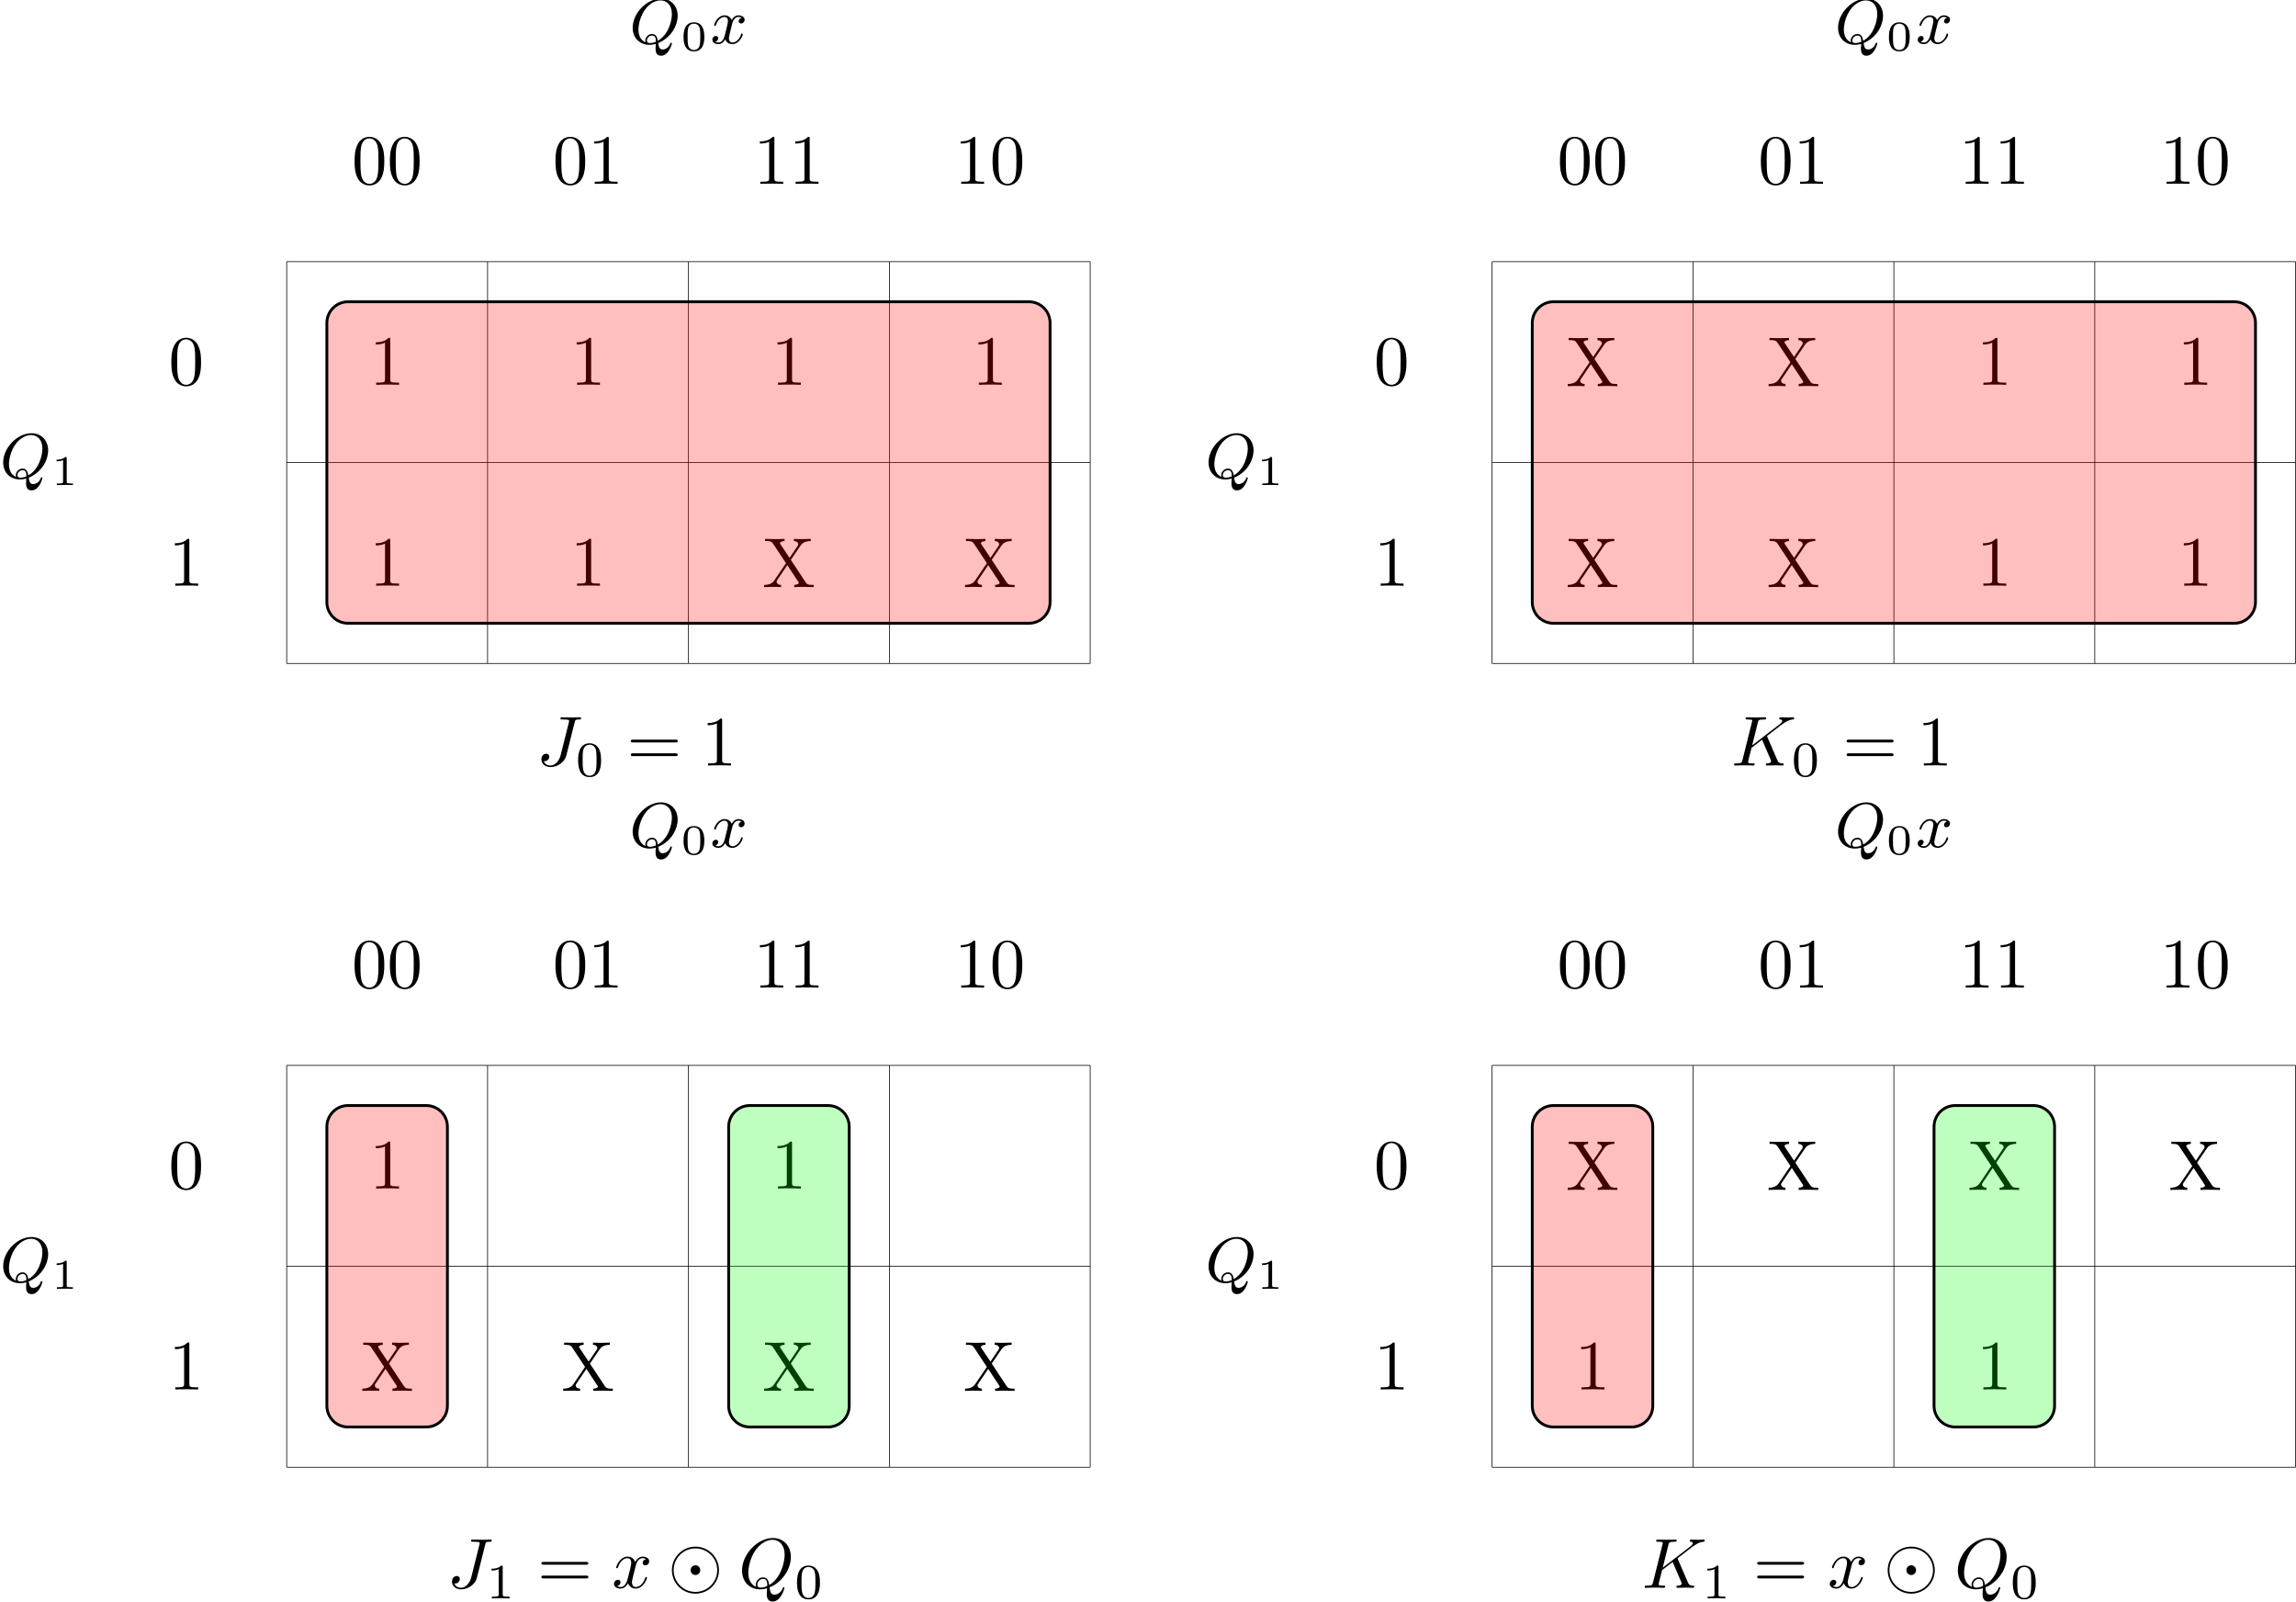
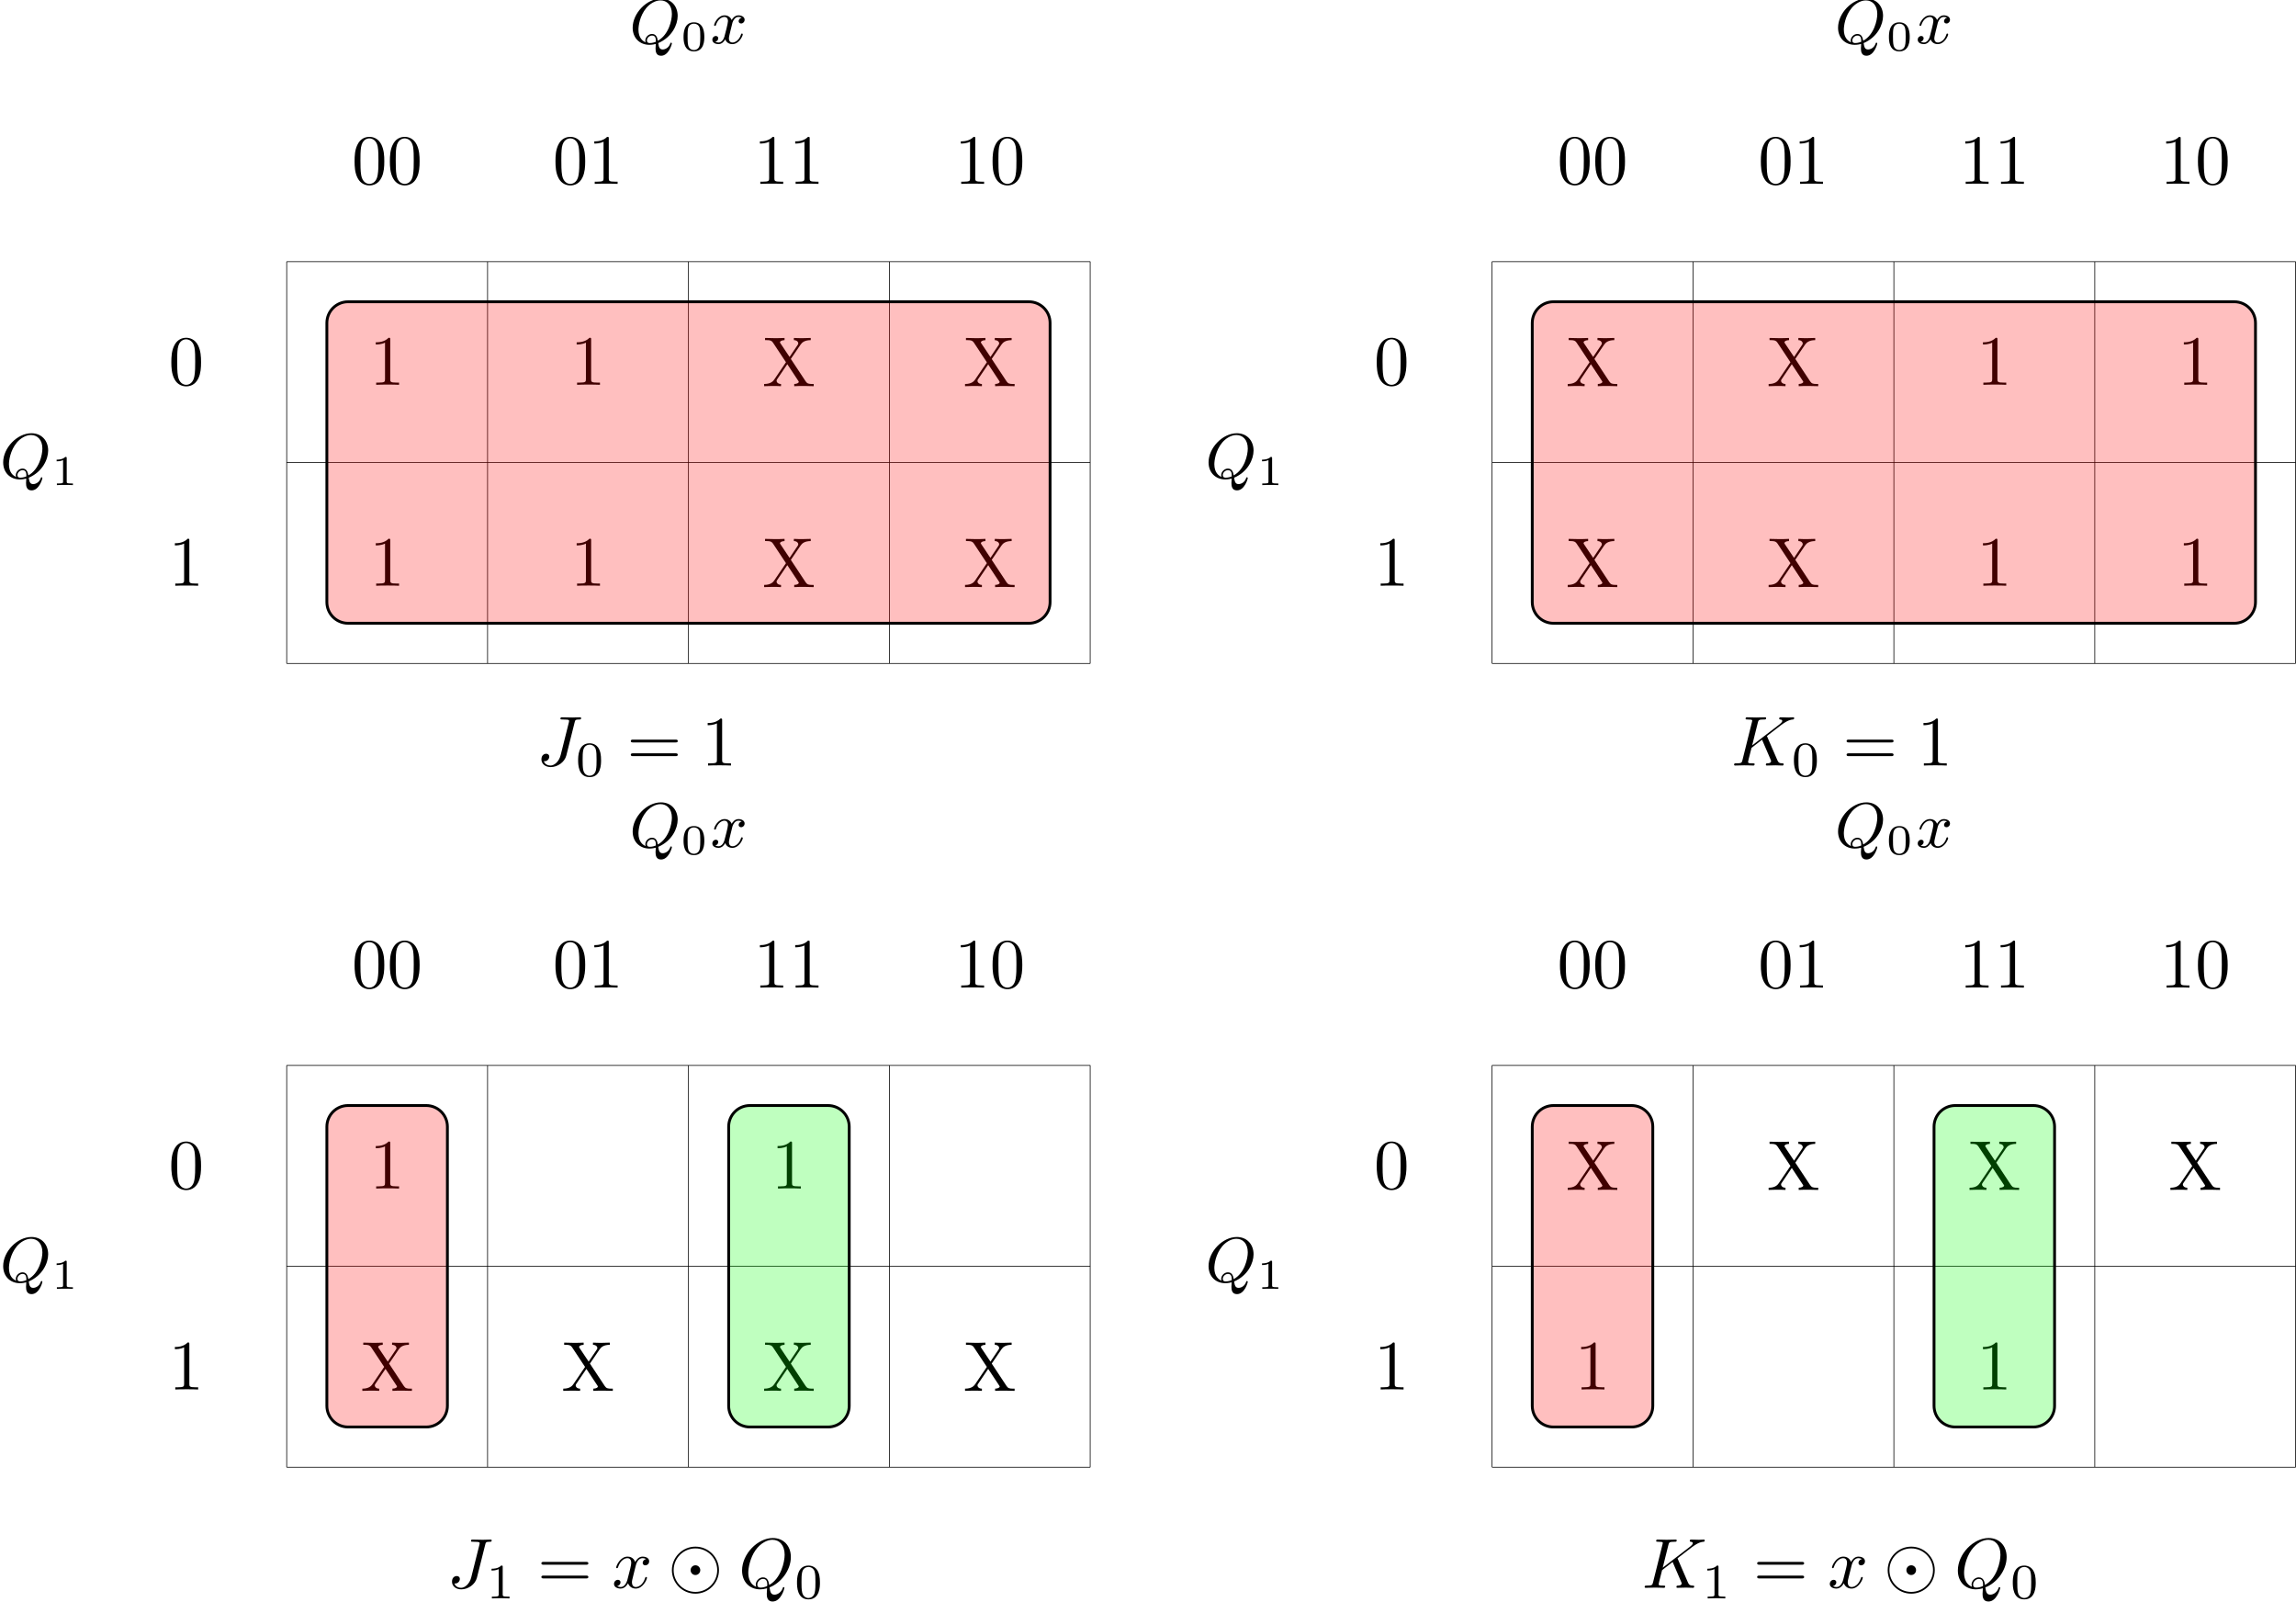
<svg xmlns="http://www.w3.org/2000/svg" xmlns:xlink="http://www.w3.org/1999/xlink" version="1.1" width="323.967pt" height="225.934pt" viewBox="-55.398 -55.398 323.967 225.934">
  <defs>
    <path id="g2-12" d="M7.193-2.491C7.193-4.324 5.699-5.808 3.875-5.808C2.022-5.808 .548-4.304 .548-2.491C.548-.658 2.042 .827 3.866 .827C5.719 .827 7.193-.677 7.193-2.491ZM3.875 .578C2.162 .578 .797-.807 .797-2.491C.797-4.204 2.192-5.559 3.866-5.559C5.579-5.559 6.944-4.174 6.944-2.491C6.944-.777 5.549 .578 3.875 .578ZM4.553-2.491C4.553-2.869 4.244-3.178 3.875-3.178C3.477-3.178 3.188-2.849 3.188-2.491C3.188-2.112 3.497-1.803 3.866-1.803C4.264-1.803 4.553-2.132 4.553-2.491Z" />
    <path id="g5-48" d="M3.599-2.225C3.599-2.992 3.508-3.543 3.187-4.031C2.971-4.352 2.538-4.631 1.981-4.631C.363-4.631 .363-2.727 .363-2.225S.363 .139 1.981 .139S3.599-1.723 3.599-2.225ZM1.981-.056C1.66-.056 1.234-.244 1.095-.816C.997-1.227 .997-1.799 .997-2.315C.997-2.824 .997-3.354 1.102-3.738C1.248-4.289 1.695-4.435 1.981-4.435C2.357-4.435 2.72-4.205 2.845-3.801C2.957-3.424 2.964-2.922 2.964-2.315C2.964-1.799 2.964-1.283 2.873-.844C2.734-.209 2.26-.056 1.981-.056Z" />
    <path id="g5-49" d="M2.336-4.435C2.336-4.624 2.322-4.631 2.127-4.631C1.681-4.191 1.046-4.184 .76-4.184V-3.933C.928-3.933 1.388-3.933 1.771-4.129V-.572C1.771-.342 1.771-.251 1.074-.251H.809V0C.934-.007 1.792-.028 2.05-.028C2.267-.028 3.145-.007 3.299 0V-.251H3.034C2.336-.251 2.336-.342 2.336-.572V-4.435Z" />
+     <path id="g3-74" d="M5.39-6.077C5.469-6.406 5.489-6.496 6.037-6.496C6.197-6.496 6.306-6.496 6.306-6.685C6.306-6.775 6.247-6.804 6.167-6.804C5.918-6.804 5.31-6.775 5.061-6.775C4.732-6.775 3.925-6.804 3.597-6.804C3.507-6.804 3.387-6.804 3.387-6.605C3.387-6.496 3.467-6.496 3.726-6.496C3.955-6.496 4.055-6.496 4.304-6.476C4.543-6.446 4.613-6.416 4.613-6.276C4.613-6.217 4.593-6.147 4.573-6.067L3.427-1.494C3.188-.528 2.511 0 1.993 0C1.733 0 1.205-.1 1.046-.618C1.076-.608 1.146-.608 1.166-.608C1.554-.608 1.813-.946 1.813-1.245C1.813-1.564 1.544-1.664 1.375-1.664C1.196-1.664 .707-1.544 .707-.867C.707-.249 1.235 .219 2.022 .219C2.939 .219 3.975-.438 4.224-1.425L5.39-6.077Z" />
+     <path id="g3-75" d="M5.071-4.025C5.061-4.055 5.021-4.134 5.021-4.164C5.021-4.174 5.2-4.314 5.31-4.394L7.054-5.738C7.99-6.426 8.379-6.466 8.677-6.496C8.757-6.506 8.857-6.516 8.857-6.695C8.857-6.735 8.827-6.804 8.747-6.804C8.528-6.804 8.279-6.775 8.04-6.775C7.681-6.775 7.293-6.804 6.934-6.804C6.864-6.804 6.745-6.804 6.745-6.605C6.745-6.535 6.795-6.506 6.864-6.496C7.083-6.476 7.173-6.426 7.173-6.286C7.173-6.107 6.874-5.878 6.814-5.828L2.929-2.839L3.726-6.037C3.816-6.396 3.836-6.496 4.563-6.496C4.812-6.496 4.902-6.496 4.902-6.695C4.902-6.785 4.822-6.804 4.762-6.804C4.483-6.804 3.766-6.775 3.487-6.775C3.198-6.775 2.491-6.804 2.202-6.804C2.132-6.804 2.002-6.804 2.002-6.615C2.002-6.496 2.092-6.496 2.291-6.496C2.421-6.496 2.6-6.486 2.72-6.476C2.879-6.456 2.939-6.426 2.939-6.316C2.939-6.276 2.929-6.247 2.899-6.127L1.564-.777C1.465-.389 1.445-.309 .658-.309C.488-.309 .379-.309 .379-.12C.379 0 .498 0 .528 0C.807 0 1.514-.03 1.793-.03C2.002-.03 2.222-.02 2.431-.02C2.65-.02 2.869 0 3.078 0C3.148 0 3.278 0 3.278-.199C3.278-.309 3.188-.309 2.999-.309C2.63-.309 2.351-.309 2.351-.488C2.351-.558 2.411-.777 2.441-.927C2.58-1.445 2.71-1.973 2.839-2.491L4.324-3.646L5.479-.966C5.599-.697 5.599-.677 5.599-.618C5.599-.319 5.171-.309 5.081-.309C4.971-.309 4.862-.309 4.862-.11C4.862 0 4.981 0 5.001 0C5.4 0 5.818-.03 6.217-.03C6.436-.03 6.974 0 7.193 0C7.243 0 7.372 0 7.372-.199C7.372-.309 7.263-.309 7.173-.309C6.765-.319 6.635-.408 6.486-.757L5.071-4.025Z" />
+     <path id="g3-81" d="M4.364-.06C5.908-.648 7.372-2.421 7.372-4.344C7.372-5.948 6.316-7.024 4.832-7.024C2.68-7.024 .488-4.762 .488-2.441C.488-.787 1.604 .219 3.039 .219C3.288 .219 3.626 .179 4.015 .07C3.975 .687 3.975 .707 3.975 .837C3.975 1.156 3.975 1.933 4.802 1.933C5.988 1.933 6.466 .11 6.466 0C6.466-.07 6.396-.1 6.356-.1C6.276-.1 6.257-.05 6.237 .01C5.998 .717 5.42 .966 5.071 .966C4.613 .966 4.463 .697 4.364-.06ZM2.481-.139C1.704-.448 1.365-1.225 1.365-2.122C1.365-2.809 1.624-4.224 2.381-5.3C3.108-6.316 4.045-6.775 4.772-6.775C5.768-6.775 6.496-5.998 6.496-4.663C6.496-3.666 5.988-1.335 4.314-.399C4.264-.747 4.164-1.474 3.437-1.474C2.909-1.474 2.421-.976 2.421-.458C2.421-.259 2.481-.149 2.481-.139ZM3.098-.03C2.959-.03 2.64-.03 2.64-.458C2.64-.857 3.019-1.255 3.437-1.255S4.045-1.016 4.045-.408C4.045-.259 4.035-.249 3.935-.209C3.676-.1 3.377-.03 3.098-.03Z" />
+     <path id="g3-120" d="M3.328-3.009C3.387-3.268 3.616-4.184 4.314-4.184C4.364-4.184 4.603-4.184 4.812-4.055C4.533-4.005 4.334-3.756 4.334-3.517C4.334-3.357 4.443-3.168 4.712-3.168C4.932-3.168 5.25-3.347 5.25-3.746C5.25-4.264 4.663-4.403 4.324-4.403C3.746-4.403 3.397-3.875 3.278-3.646C3.029-4.304 2.491-4.403 2.202-4.403C1.166-4.403 .598-3.118 .598-2.869C.598-2.77 .697-2.77 .717-2.77C.797-2.77 .827-2.79 .847-2.879C1.186-3.935 1.843-4.184 2.182-4.184C2.371-4.184 2.72-4.095 2.72-3.517C2.72-3.208 2.55-2.54 2.182-1.146C2.022-.528 1.674-.11 1.235-.11C1.176-.11 .946-.11 .737-.239C.986-.289 1.205-.498 1.205-.777C1.205-1.046 .986-1.126 .837-1.126C.538-1.126 .289-.867 .289-.548C.289-.09 .787 .11 1.225 .11C1.883 .11 2.242-.588 2.271-.648C2.391-.279 2.75 .11 3.347 .11C4.374 .11 4.941-1.176 4.941-1.425C4.941-1.524 4.852-1.524 4.822-1.524C4.732-1.524 4.712-1.484 4.692-1.415C4.364-.349 3.686-.11 3.367-.11C2.979-.11 2.819-.428 2.819-.767C2.819-.986 2.879-1.205 2.989-1.644L3.328-3.009Z" />
    <path id="g4-48" d="M4.583-3.188C4.583-3.985 4.533-4.782 4.184-5.519C3.726-6.476 2.909-6.635 2.491-6.635C1.893-6.635 1.166-6.376 .757-5.45C.438-4.762 .389-3.985 .389-3.188C.389-2.441 .428-1.544 .837-.787C1.265 .02 1.993 .219 2.481 .219C3.019 .219 3.776 .01 4.214-.936C4.533-1.624 4.583-2.401 4.583-3.188ZM2.481 0C2.092 0 1.504-.249 1.325-1.205C1.215-1.803 1.215-2.72 1.215-3.308C1.215-3.945 1.215-4.603 1.295-5.141C1.484-6.326 2.232-6.416 2.481-6.416C2.809-6.416 3.467-6.237 3.656-5.25C3.756-4.692 3.756-3.935 3.756-3.308C3.756-2.56 3.756-1.883 3.646-1.245C3.497-.299 2.929 0 2.481 0Z" />
    <path id="g4-49" d="M2.929-6.376C2.929-6.615 2.929-6.635 2.7-6.635C2.082-5.998 1.205-5.998 .887-5.998V-5.689C1.086-5.689 1.674-5.689 2.192-5.948V-.787C2.192-.428 2.162-.309 1.265-.309H.946V0C1.295-.03 2.162-.03 2.56-.03S3.826-.03 4.174 0V-.309H3.856C2.959-.309 2.929-.418 2.929-.787V-6.376Z" />
    <path id="g4-61" d="M6.844-3.258C6.994-3.258 7.183-3.258 7.183-3.457S6.994-3.656 6.854-3.656H.887C.747-3.656 .558-3.656 .558-3.457S.747-3.258 .897-3.258H6.844ZM6.854-1.325C6.994-1.325 7.183-1.325 7.183-1.524S6.994-1.724 6.844-1.724H.897C.747-1.724 .558-1.724 .558-1.524S.747-1.325 .887-1.325H6.854Z" />
    <path id="g4-88" d="M4.005-3.846L5.37-5.848C5.589-6.167 5.928-6.486 6.814-6.496V-6.804C6.426-6.795 5.958-6.775 5.709-6.775C5.31-6.775 4.832-6.775 4.433-6.804V-6.496C4.832-6.486 5.051-6.267 5.051-6.037C5.051-5.938 5.031-5.918 4.961-5.808L3.826-4.125L2.54-6.047C2.521-6.077 2.471-6.157 2.471-6.197C2.471-6.316 2.69-6.486 3.118-6.496V-6.804C2.77-6.775 2.042-6.775 1.664-6.775C1.355-6.775 .737-6.785 .369-6.804V-6.496H.558C1.106-6.496 1.295-6.426 1.484-6.147L3.318-3.377L1.684-.966C1.544-.767 1.245-.309 .239-.309V0C.598-.01 1.016-.03 1.345-.03C1.714-.03 2.262-.03 2.62 0V-.309C2.162-.319 1.993-.588 1.993-.767C1.993-.857 2.022-.897 2.092-1.006L3.507-3.098L5.081-.717C5.101-.677 5.131-.638 5.131-.608C5.131-.488 4.912-.319 4.483-.309V0C4.832-.03 5.559-.03 5.938-.03C6.356-.03 6.814-.02 7.233 0V-.309H7.044C6.526-.309 6.316-.359 6.107-.667L4.005-3.846Z" />
-     <path id="g3-74" d="M5.39-6.077C5.469-6.406 5.489-6.496 6.037-6.496C6.197-6.496 6.306-6.496 6.306-6.685C6.306-6.775 6.247-6.804 6.167-6.804C5.918-6.804 5.31-6.775 5.061-6.775C4.732-6.775 3.925-6.804 3.597-6.804C3.507-6.804 3.387-6.804 3.387-6.605C3.387-6.496 3.467-6.496 3.726-6.496C3.955-6.496 4.055-6.496 4.304-6.476C4.543-6.446 4.613-6.416 4.613-6.276C4.613-6.217 4.593-6.147 4.573-6.067L3.427-1.494C3.188-.528 2.511 0 1.993 0C1.733 0 1.205-.1 1.046-.618C1.076-.608 1.146-.608 1.166-.608C1.554-.608 1.813-.946 1.813-1.245C1.813-1.564 1.544-1.664 1.375-1.664C1.196-1.664 .707-1.544 .707-.867C.707-.249 1.235 .219 2.022 .219C2.939 .219 3.975-.438 4.224-1.425L5.39-6.077Z" />
-     <path id="g3-75" d="M5.071-4.025C5.061-4.055 5.021-4.134 5.021-4.164C5.021-4.174 5.2-4.314 5.31-4.394L7.054-5.738C7.99-6.426 8.379-6.466 8.677-6.496C8.757-6.506 8.857-6.516 8.857-6.695C8.857-6.735 8.827-6.804 8.747-6.804C8.528-6.804 8.279-6.775 8.04-6.775C7.681-6.775 7.293-6.804 6.934-6.804C6.864-6.804 6.745-6.804 6.745-6.605C6.745-6.535 6.795-6.506 6.864-6.496C7.083-6.476 7.173-6.426 7.173-6.286C7.173-6.107 6.874-5.878 6.814-5.828L2.929-2.839L3.726-6.037C3.816-6.396 3.836-6.496 4.563-6.496C4.812-6.496 4.902-6.496 4.902-6.695C4.902-6.785 4.822-6.804 4.762-6.804C4.483-6.804 3.766-6.775 3.487-6.775C3.198-6.775 2.491-6.804 2.202-6.804C2.132-6.804 2.002-6.804 2.002-6.615C2.002-6.496 2.092-6.496 2.291-6.496C2.421-6.496 2.6-6.486 2.72-6.476C2.879-6.456 2.939-6.426 2.939-6.316C2.939-6.276 2.929-6.247 2.899-6.127L1.564-.777C1.465-.389 1.445-.309 .658-.309C.488-.309 .379-.309 .379-.12C.379 0 .498 0 .528 0C.807 0 1.514-.03 1.793-.03C2.002-.03 2.222-.02 2.431-.02C2.65-.02 2.869 0 3.078 0C3.148 0 3.278 0 3.278-.199C3.278-.309 3.188-.309 2.999-.309C2.63-.309 2.351-.309 2.351-.488C2.351-.558 2.411-.777 2.441-.927C2.58-1.445 2.71-1.973 2.839-2.491L4.324-3.646L5.479-.966C5.599-.697 5.599-.677 5.599-.618C5.599-.319 5.171-.309 5.081-.309C4.971-.309 4.862-.309 4.862-.11C4.862 0 4.981 0 5.001 0C5.4 0 5.818-.03 6.217-.03C6.436-.03 6.974 0 7.193 0C7.243 0 7.372 0 7.372-.199C7.372-.309 7.263-.309 7.173-.309C6.765-.319 6.635-.408 6.486-.757L5.071-4.025Z" />
-     <path id="g3-81" d="M4.364-.06C5.908-.648 7.372-2.421 7.372-4.344C7.372-5.948 6.316-7.024 4.832-7.024C2.68-7.024 .488-4.762 .488-2.441C.488-.787 1.604 .219 3.039 .219C3.288 .219 3.626 .179 4.015 .07C3.975 .687 3.975 .707 3.975 .837C3.975 1.156 3.975 1.933 4.802 1.933C5.988 1.933 6.466 .11 6.466 0C6.466-.07 6.396-.1 6.356-.1C6.276-.1 6.257-.05 6.237 .01C5.998 .717 5.42 .966 5.071 .966C4.613 .966 4.463 .697 4.364-.06ZM2.481-.139C1.704-.448 1.365-1.225 1.365-2.122C1.365-2.809 1.624-4.224 2.381-5.3C3.108-6.316 4.045-6.775 4.772-6.775C5.768-6.775 6.496-5.998 6.496-4.663C6.496-3.666 5.988-1.335 4.314-.399C4.264-.747 4.164-1.474 3.437-1.474C2.909-1.474 2.421-.976 2.421-.458C2.421-.259 2.481-.149 2.481-.139ZM3.098-.03C2.959-.03 2.64-.03 2.64-.458C2.64-.857 3.019-1.255 3.437-1.255S4.045-1.016 4.045-.408C4.045-.259 4.035-.249 3.935-.209C3.676-.1 3.377-.03 3.098-.03Z" />
-     <path id="g3-120" d="M3.328-3.009C3.387-3.268 3.616-4.184 4.314-4.184C4.364-4.184 4.603-4.184 4.812-4.055C4.533-4.005 4.334-3.756 4.334-3.517C4.334-3.357 4.443-3.168 4.712-3.168C4.932-3.168 5.25-3.347 5.25-3.746C5.25-4.264 4.663-4.403 4.324-4.403C3.746-4.403 3.397-3.875 3.278-3.646C3.029-4.304 2.491-4.403 2.202-4.403C1.166-4.403 .598-3.118 .598-2.869C.598-2.77 .697-2.77 .717-2.77C.797-2.77 .827-2.79 .847-2.879C1.186-3.935 1.843-4.184 2.182-4.184C2.371-4.184 2.72-4.095 2.72-3.517C2.72-3.208 2.55-2.54 2.182-1.146C2.022-.528 1.674-.11 1.235-.11C1.176-.11 .946-.11 .737-.239C.986-.289 1.205-.498 1.205-.777C1.205-1.046 .986-1.126 .837-1.126C.538-1.126 .289-.867 .289-.548C.289-.09 .787 .11 1.225 .11C1.883 .11 2.242-.588 2.271-.648C2.391-.279 2.75 .11 3.347 .11C4.374 .11 4.941-1.176 4.941-1.425C4.941-1.524 4.852-1.524 4.822-1.524C4.732-1.524 4.712-1.484 4.692-1.415C4.364-.349 3.686-.11 3.367-.11C2.979-.11 2.819-.428 2.819-.767C2.819-.986 2.879-1.205 2.989-1.644L3.328-3.009Z" />
    <path id="g1-48" d="M3.288-1.907C3.288-2.343 3.288-3.975 1.823-3.975S.359-2.343 .359-1.907C.359-1.476 .359 .126 1.823 .126S3.288-1.476 3.288-1.907ZM1.823-.066C1.572-.066 1.166-.185 1.022-.681C.927-1.028 .927-1.614 .927-1.985C.927-2.385 .927-2.845 1.01-3.168C1.16-3.706 1.614-3.784 1.823-3.784C2.098-3.784 2.493-3.652 2.624-3.198C2.714-2.881 2.72-2.445 2.72-1.985C2.72-1.602 2.72-.998 2.618-.664C2.451-.143 2.02-.066 1.823-.066Z" />
    <path id="g1-49" d="M2.146-3.796C2.146-3.975 2.122-3.975 1.943-3.975C1.548-3.593 .938-3.593 .723-3.593V-3.359C.879-3.359 1.273-3.359 1.632-3.527V-.508C1.632-.311 1.632-.233 1.016-.233H.759V0C1.088-.024 1.554-.024 1.889-.024S2.69-.024 3.019 0V-.233H2.762C2.146-.233 2.146-.311 2.146-.508V-3.796Z" />
    <path id="g0-81" d="M3.694 .368C3.676 .466 3.676 .592 3.676 .699C3.676 1.13 3.748 1.739 4.456 1.739C5.523 1.739 5.981 .134 5.981 0C5.981-.054 5.936-.108 5.864-.108S5.774-.045 5.747 .018C5.541 .628 5.021 .852 4.689 .852C4.277 .852 4.142 .592 4.053-.045C6.007-.888 6.797-2.654 6.797-3.882C6.797-5.299 5.846-6.321 4.438-6.321C2.43-6.321 .448-4.259 .448-2.215C.448-.744 1.462 .197 2.815 .197C3.183 .197 3.551 .117 3.703 .072L3.694 .368ZM2.277-.161C1.865-.323 1.264-.789 1.264-1.946C1.264-2.421 1.417-3.865 2.385-5.021C2.851-5.568 3.604-6.07 4.376-6.07C5.263-6.07 5.981-5.416 5.981-4.16C5.981-3.264 5.541-1.237 3.999-.377C3.918-.861 3.748-1.336 3.174-1.336C2.672-1.336 2.233-.879 2.233-.421C2.233-.35 2.251-.224 2.277-.161ZM3.721-.233C3.596-.179 3.246-.054 2.878-.054C2.762-.054 2.457-.054 2.457-.421C2.457-.753 2.789-1.112 3.183-1.112C3.712-1.112 3.721-.628 3.721-.233Z" />
    <path id="g0-120" d="M4.411-3.622C4.08-3.56 3.981-3.273 3.981-3.138C3.981-2.968 4.107-2.815 4.331-2.815C4.582-2.815 4.824-3.031 4.824-3.344C4.824-3.757 4.376-3.963 3.954-3.963C3.416-3.963 3.102-3.488 2.995-3.3C2.824-3.739 2.43-3.963 2-3.963C1.04-3.963 .52-2.815 .52-2.582C.52-2.502 .583-2.475 .646-2.475C.726-2.475 .753-2.52 .771-2.573C1.049-3.461 1.641-3.739 1.982-3.739C2.242-3.739 2.475-3.569 2.475-3.147C2.475-2.824 2.089-1.39 1.973-.959C1.901-.681 1.632-.126 1.139-.126C.959-.126 .771-.188 .681-.242C.924-.287 1.103-.493 1.103-.726C1.103-.95 .933-1.049 .762-1.049C.502-1.049 .269-.825 .269-.52C.269-.081 .753 .099 1.13 .099C1.65 .099 1.955-.332 2.089-.574C2.313 .018 2.842 .099 3.084 .099C4.053 .099 4.564-1.067 4.564-1.282C4.564-1.327 4.537-1.39 4.447-1.39C4.349-1.39 4.34-1.354 4.295-1.219C4.098-.574 3.578-.126 3.111-.126C2.851-.126 2.609-.287 2.609-.717C2.609-.915 2.735-1.408 2.815-1.748C2.851-1.91 3.093-2.878 3.111-2.941C3.219-3.264 3.488-3.739 3.945-3.739C4.107-3.739 4.277-3.712 4.411-3.622Z" />
  </defs>
  <g id="page1">
    <path d="M-14.945 38.199H98.441M-14.945 9.852H98.441M-14.945-18.484H98.441M-14.945 38.199V-18.496M13.398 38.199V-18.496M41.746 38.199V-18.496M70.094 38.199V-18.496M98.429 38.199V-18.496" stroke="#000" fill="none" stroke-width=".1" />
    <g transform="matrix(1 0 0 1 -44.7658 -140.3855)">
      <use x="78.191" y="91.114" xlink:href="#g0-81" />
      <use x="85.459" y="92.111" xlink:href="#g1-48" />
      <use x="89.61" y="91.114" xlink:href="#g0-120" />
    </g>
    <g transform="matrix(1 0 0 1 -133.5891 -79.0716)">
      <use x="78.191" y="91.114" xlink:href="#g0-81" />
      <use x="85.459" y="92.111" xlink:href="#g1-49" />
    </g>
    <g transform="matrix(1 0 0 1 -120.5947 -35.53301)">
      <use x="114.839" y="6.075" xlink:href="#g4-48" />
      <use x="119.821" y="6.075" xlink:href="#g4-48" />
    </g>
    <g transform="matrix(1 0 0 1 -120.5946 -35.53301)">
      <use x="143.186" y="6.075" xlink:href="#g4-48" />
      <use x="148.167" y="6.075" xlink:href="#g4-49" />
    </g>
    <g transform="matrix(1 0 0 1 -120.5946 -35.53301)">
      <use x="171.532" y="6.075" xlink:href="#g4-49" />
      <use x="176.514" y="6.075" xlink:href="#g4-49" />
    </g>
    <g transform="matrix(1 0 0 1 -120.5946 -35.53301)">
      <use x="199.879" y="6.075" xlink:href="#g4-49" />
      <use x="204.86" y="6.075" xlink:href="#g4-48" />
    </g>
    <g transform="matrix(1 0 0 1 -118.104 -35.53301)">
      <use x="86.493" y="34.421" xlink:href="#g4-48" />
    </g>
    <g transform="matrix(1 0 0 1 -118.104 -35.533)">
      <use x="86.493" y="62.768" xlink:href="#g4-49" />
    </g>
    <g transform="matrix(1 0 0 1 -81.4552 -92.22661)">
      <use x="78.191" y="91.114" xlink:href="#g4-49" />
    </g>
    <g transform="matrix(1 0 0 1 -53.1084 -92.22661)">
      <use x="78.191" y="91.114" xlink:href="#g4-49" />
    </g>
-     <g transform="matrix(1 0 0 1 3.5852 -92.22661)">
-       <use x="78.191" y="91.114" xlink:href="#g4-49" />
-     </g>
-     <g transform="matrix(1 0 0 1 -24.7616 -92.22661)">
-       <use x="78.191" y="91.114" xlink:href="#g4-49" />
-     </g>
    <g transform="matrix(1 0 0 1 -81.4552 -63.8798)">
      <use x="78.191" y="91.114" xlink:href="#g4-49" />
    </g>
    <g transform="matrix(1 0 0 1 -53.1084 -63.8798)">
      <use x="78.191" y="91.114" xlink:href="#g4-49" />
+     </g>
+     <g transform="matrix(1 0 0 1 2.3399 -92.03288)">
+       <use x="78.191" y="91.114" xlink:href="#g4-88" />
+     </g>
+     <g transform="matrix(1 0 0 1 -26.0069 -92.03288)">
+       <use x="78.191" y="91.114" xlink:href="#g4-88" />
    </g>
    <g transform="matrix(1 0 0 1 2.3399 -63.6861)">
      <use x="78.191" y="91.114" xlink:href="#g4-88" />
    </g>
    <g transform="matrix(1 0 0 1 -26.0069 -63.6861)">
      <use x="78.191" y="91.114" xlink:href="#g4-88" />
    </g>
    <path d="M-9.277-9.836V29.539C-9.277 31.191-7.937 32.527-6.289 32.527H89.781C91.433 32.527 92.769 31.191 92.769 29.539V-9.836C92.769-11.488 91.433-12.828 89.781-12.828H-6.289C-7.937-12.828-9.277-11.488-9.277-9.836Z" fill="#f00" fill-opacity=".25" />
    <path d="M-9.277-9.836V29.539C-9.277 31.191-7.937 32.527-6.289 32.527H89.781C91.433 32.527 92.769 31.191 92.769 29.539V-9.836C92.769-11.488 91.433-12.828 89.781-12.828H-6.289C-7.937-12.828-9.277-11.488-9.277-9.836Z" stroke="#000" fill="none" stroke-width=".399" stroke-miterlimit="10" />
    <g transform="matrix(1 0 0 1 -14.1294 -62.541)">
      <use x="34.42" y="115.139" xlink:href="#g3-74" />
      <use x="39.944" y="116.633" xlink:href="#g5-48" />
      <use x="47.181" y="115.139" xlink:href="#g4-61" />
      <use x="57.697" y="115.139" xlink:href="#g4-49" />
    </g>
    <path d="M155.133 38.199H268.519M155.133 9.852H268.519M155.133-18.484H268.519M155.133 38.199V-18.496M183.481 38.199V-18.496M211.828 38.199V-18.496M240.176 38.199V-18.496M268.512 38.199V-18.496" stroke="#000" fill="none" stroke-width=".1" stroke-miterlimit="10" />
    <g transform="matrix(1 0 0 1 125.3149 -140.3855)">
      <use x="78.191" y="91.114" xlink:href="#g0-81" />
      <use x="85.459" y="92.111" xlink:href="#g1-48" />
      <use x="89.61" y="91.114" xlink:href="#g0-120" />
    </g>
    <g transform="matrix(1 0 0 1 36.4919 -79.0716)">
      <use x="78.191" y="91.114" xlink:href="#g0-81" />
      <use x="85.459" y="92.111" xlink:href="#g1-49" />
    </g>
    <g transform="matrix(1 0 0 1 49.486 -35.53301)">
      <use x="114.839" y="6.075" xlink:href="#g4-48" />
      <use x="119.821" y="6.075" xlink:href="#g4-48" />
    </g>
    <g transform="matrix(1 0 0 1 49.486 -35.53301)">
      <use x="143.186" y="6.075" xlink:href="#g4-48" />
      <use x="148.167" y="6.075" xlink:href="#g4-49" />
    </g>
    <g transform="matrix(1 0 0 1 49.486 -35.53301)">
      <use x="171.532" y="6.075" xlink:href="#g4-49" />
      <use x="176.514" y="6.075" xlink:href="#g4-49" />
    </g>
    <g transform="matrix(1 0 0 1 49.486 -35.53301)">
      <use x="199.879" y="6.075" xlink:href="#g4-49" />
      <use x="204.86" y="6.075" xlink:href="#g4-48" />
    </g>
    <g transform="matrix(1 0 0 1 51.9771 -35.53301)">
      <use x="86.493" y="34.421" xlink:href="#g4-48" />
    </g>
    <g transform="matrix(1 0 0 1 51.9771 -35.533)">
      <use x="86.493" y="62.768" xlink:href="#g4-49" />
    </g>
    <g transform="matrix(1 0 0 1 173.6659 -92.22661)">
      <use x="78.191" y="91.114" xlink:href="#g4-49" />
    </g>
    <g transform="matrix(1 0 0 1 145.3189 -92.22661)">
      <use x="78.191" y="91.114" xlink:href="#g4-49" />
    </g>
    <g transform="matrix(1 0 0 1 173.6659 -63.8798)">
      <use x="78.191" y="91.114" xlink:href="#g4-49" />
    </g>
    <g transform="matrix(1 0 0 1 145.3189 -63.8798)">
      <use x="78.191" y="91.114" xlink:href="#g4-49" />
    </g>
    <g transform="matrix(1 0 0 1 87.3799 -92.03288)">
      <use x="78.191" y="91.114" xlink:href="#g4-88" />
    </g>
    <g transform="matrix(1 0 0 1 115.7269 -92.03288)">
      <use x="78.191" y="91.114" xlink:href="#g4-88" />
    </g>
    <g transform="matrix(1 0 0 1 87.3799 -63.6861)">
      <use x="78.191" y="91.114" xlink:href="#g4-88" />
    </g>
    <g transform="matrix(1 0 0 1 115.7269 -63.6861)">
      <use x="78.191" y="91.114" xlink:href="#g4-88" />
    </g>
    <path d="M160.805-9.836V29.539C160.805 31.191 162.141 32.527 163.793 32.527H259.863C261.516 32.527 262.852 31.191 262.852 29.539V-9.836C262.852-11.488 261.516-12.828 259.863-12.828H163.793C162.141-12.828 160.805-11.488 160.805-9.836Z" fill="#f00" fill-opacity=".25" />
    <path d="M160.805-9.836V29.539C160.805 31.191 162.141 32.527 163.793 32.527H259.863C261.516 32.527 262.852 31.191 262.852 29.539V-9.836C262.852-11.488 261.516-12.828 259.863-12.828H163.793C162.141-12.828 160.805-11.488 160.805-9.836Z" stroke="#000" fill="none" stroke-width=".399" stroke-miterlimit="10" />
    <g transform="matrix(1 0 0 1 154.4831 -62.541)">
      <use x="34.42" y="115.139" xlink:href="#g3-75" />
      <use x="42.881" y="116.633" xlink:href="#g5-48" />
      <use x="50.118" y="115.139" xlink:href="#g4-61" />
      <use x="60.634" y="115.139" xlink:href="#g4-49" />
    </g>
    <path d="M-14.945 151.586H98.441M-14.945 123.239H98.441M-14.945 94.903H98.441M-14.945 151.586V94.891M13.398 151.586V94.891M41.746 151.586V94.891M70.094 151.586V94.891M98.429 151.586V94.891" stroke="#000" fill="none" stroke-width=".1" stroke-miterlimit="10" />
    <g transform="matrix(1 0 0 1 -44.7658 -26.9982)">
      <use x="78.191" y="91.114" xlink:href="#g0-81" />
      <use x="85.459" y="92.111" xlink:href="#g1-48" />
      <use x="89.61" y="91.114" xlink:href="#g0-120" />
    </g>
    <g transform="matrix(1 0 0 1 -133.5891 34.3157)">
      <use x="78.191" y="91.114" xlink:href="#g0-81" />
      <use x="85.459" y="92.111" xlink:href="#g1-49" />
    </g>
    <g transform="matrix(1 0 0 1 -120.5947 77.85429)">
      <use x="114.839" y="6.075" xlink:href="#g4-48" />
      <use x="119.821" y="6.075" xlink:href="#g4-48" />
    </g>
    <g transform="matrix(1 0 0 1 -120.5946 77.85429)">
      <use x="143.186" y="6.075" xlink:href="#g4-48" />
      <use x="148.167" y="6.075" xlink:href="#g4-49" />
    </g>
    <g transform="matrix(1 0 0 1 -120.5946 77.85429)">
      <use x="171.532" y="6.075" xlink:href="#g4-49" />
      <use x="176.514" y="6.075" xlink:href="#g4-49" />
    </g>
    <g transform="matrix(1 0 0 1 -120.5946 77.85429)">
      <use x="199.879" y="6.075" xlink:href="#g4-49" />
      <use x="204.86" y="6.075" xlink:href="#g4-48" />
    </g>
    <g transform="matrix(1 0 0 1 -118.104 77.8545)">
      <use x="86.493" y="34.421" xlink:href="#g4-48" />
    </g>
    <g transform="matrix(1 0 0 1 -118.104 77.8541)">
      <use x="86.493" y="62.768" xlink:href="#g4-49" />
    </g>
    <g transform="matrix(1 0 0 1 -81.4552 21.1607)">
      <use x="78.191" y="91.114" xlink:href="#g4-49" />
    </g>
    <g transform="matrix(1 0 0 1 -24.7616 21.1607)">
      <use x="78.191" y="91.114" xlink:href="#g4-49" />
    </g>
    <g transform="matrix(1 0 0 1 -82.70055 49.7007)">
      <use x="78.191" y="91.114" xlink:href="#g4-88" />
    </g>
    <g transform="matrix(1 0 0 1 -54.3537 49.7007)">
      <use x="78.191" y="91.114" xlink:href="#g4-88" />
    </g>
    <g transform="matrix(1 0 0 1 2.3399 49.7007)">
      <use x="78.191" y="91.114" xlink:href="#g4-88" />
    </g>
    <g transform="matrix(1 0 0 1 -26.0069 49.7007)">
      <use x="78.191" y="91.114" xlink:href="#g4-88" />
    </g>
    <path d="M-9.277 103.551V142.926C-9.277 144.578-7.937 145.914-6.289 145.914H4.742C6.394 145.914 7.731 144.578 7.731 142.926V103.551C7.731 101.898 6.394 100.563 4.742 100.563H-6.289C-7.937 100.563-9.277 101.898-9.277 103.551Z" fill="#f00" fill-opacity=".25" />
    <path d="M-9.277 103.551V142.926C-9.277 144.578-7.937 145.914-6.289 145.914H4.742C6.394 145.914 7.731 144.578 7.731 142.926V103.551C7.731 101.898 6.394 100.563 4.742 100.563H-6.289C-7.937 100.563-9.277 101.898-9.277 103.551Z" stroke="#000" fill="none" stroke-width=".399" stroke-miterlimit="10" />
    <path d="M47.418 103.551V142.926C47.418 144.578 48.754 145.914 50.406 145.914H61.434C63.086 145.914 64.426 144.578 64.426 142.926V103.551C64.426 101.898 63.086 100.563 61.434 100.563H50.406C48.754 100.563 47.418 101.898 47.418 103.551Z" fill="#0f0" fill-opacity=".25" />
    <path d="M47.418 103.551V142.926C47.418 144.578 48.754 145.914 50.406 145.914H61.434C63.086 145.914 64.426 144.578 64.426 142.926V103.551C64.426 101.898 63.086 100.563 61.434 100.563H50.406C48.754 100.563 47.418 101.898 47.418 103.551Z" stroke="#000" fill="none" stroke-width=".399" stroke-miterlimit="10" />
    <g transform="matrix(1 0 0 1 -26.74683 53.46)">
      <use x="34.42" y="115.139" xlink:href="#g3-74" />
      <use x="39.944" y="116.633" xlink:href="#g5-49" />
      <use x="47.181" y="115.139" xlink:href="#g4-61" />
      <use x="57.697" y="115.139" xlink:href="#g3-120" />
      <use x="65.605" y="115.139" xlink:href="#g2-12" />
      <use x="75.567" y="115.139" xlink:href="#g3-81" />
      <use x="83.444" y="116.633" xlink:href="#g5-48" />
    </g>
    <path d="M155.133 151.586H268.519M155.133 123.239H268.519M155.133 94.903H268.519M155.133 151.586V94.891M183.481 151.586V94.891M211.828 151.586V94.891M240.176 151.586V94.891M268.512 151.586V94.891" stroke="#000" fill="none" stroke-width=".1" stroke-miterlimit="10" />
    <g transform="matrix(1 0 0 1 125.3149 -26.9982)">
      <use x="78.191" y="91.114" xlink:href="#g0-81" />
      <use x="85.459" y="92.111" xlink:href="#g1-48" />
      <use x="89.61" y="91.114" xlink:href="#g0-120" />
    </g>
    <g transform="matrix(1 0 0 1 36.4919 34.3157)">
      <use x="78.191" y="91.114" xlink:href="#g0-81" />
      <use x="85.459" y="92.111" xlink:href="#g1-49" />
    </g>
    <g transform="matrix(1 0 0 1 49.486 77.85429)">
      <use x="114.839" y="6.075" xlink:href="#g4-48" />
      <use x="119.821" y="6.075" xlink:href="#g4-48" />
    </g>
    <g transform="matrix(1 0 0 1 49.486 77.85429)">
      <use x="143.186" y="6.075" xlink:href="#g4-48" />
      <use x="148.167" y="6.075" xlink:href="#g4-49" />
    </g>
    <g transform="matrix(1 0 0 1 49.486 77.85429)">
      <use x="171.532" y="6.075" xlink:href="#g4-49" />
      <use x="176.514" y="6.075" xlink:href="#g4-49" />
    </g>
    <g transform="matrix(1 0 0 1 49.486 77.85429)">
      <use x="199.879" y="6.075" xlink:href="#g4-49" />
      <use x="204.86" y="6.075" xlink:href="#g4-48" />
    </g>
    <g transform="matrix(1 0 0 1 51.9771 77.8545)">
      <use x="86.493" y="34.421" xlink:href="#g4-48" />
    </g>
    <g transform="matrix(1 0 0 1 51.9771 77.8541)">
      <use x="86.493" y="62.768" xlink:href="#g4-49" />
    </g>
    <g transform="matrix(1 0 0 1 88.6259 49.5077)">
      <use x="78.191" y="91.114" xlink:href="#g4-49" />
    </g>
    <g transform="matrix(1 0 0 1 145.3189 49.5077)">
      <use x="78.191" y="91.114" xlink:href="#g4-49" />
    </g>
    <g transform="matrix(1 0 0 1 87.3799 21.3547)">
      <use x="78.191" y="91.114" xlink:href="#g4-88" />
    </g>
    <g transform="matrix(1 0 0 1 115.7269 21.3547)">
      <use x="78.191" y="91.114" xlink:href="#g4-88" />
    </g>
    <g transform="matrix(1 0 0 1 172.4209 21.3547)">
      <use x="78.191" y="91.114" xlink:href="#g4-88" />
    </g>
    <g transform="matrix(1 0 0 1 144.0739 21.3547)">
      <use x="78.191" y="91.114" xlink:href="#g4-88" />
    </g>
    <path d="M160.805 103.551V142.926C160.805 144.578 162.141 145.914 163.793 145.914H174.824C176.473 145.914 177.812 144.578 177.812 142.926V103.551C177.812 101.898 176.473 100.563 174.824 100.563H163.793C162.141 100.563 160.805 101.898 160.805 103.551Z" fill="#f00" fill-opacity=".25" />
    <path d="M160.805 103.551V142.926C160.805 144.578 162.141 145.914 163.793 145.914H174.824C176.473 145.914 177.812 144.578 177.812 142.926V103.551C177.812 101.898 176.473 100.563 174.824 100.563H163.793C162.141 100.563 160.805 101.898 160.805 103.551Z" stroke="#000" fill="none" stroke-width=".399" stroke-miterlimit="10" />
    <path d="M217.496 103.551V142.926C217.496 144.578 218.836 145.914 220.484 145.914H231.516C233.168 145.914 234.504 144.578 234.504 142.926V103.551C234.504 101.898 233.168 100.563 231.516 100.563H220.484C218.836 100.563 217.496 101.898 217.496 103.551Z" fill="#0f0" fill-opacity=".25" />
    <path d="M217.496 103.551V142.926C217.496 144.578 218.836 145.914 220.484 145.914H231.516C233.168 145.914 234.504 144.578 234.504 142.926V103.551C234.504 101.898 233.168 100.563 231.516 100.563H220.484C218.836 100.563 217.496 101.898 217.496 103.551Z" stroke="#000" fill="none" stroke-width=".399" stroke-miterlimit="10" />
    <g transform="matrix(1 0 0 1 141.8651 53.46)">
      <use x="34.42" y="115.139" xlink:href="#g3-75" />
      <use x="42.881" y="116.633" xlink:href="#g5-49" />
      <use x="50.118" y="115.139" xlink:href="#g4-61" />
      <use x="60.634" y="115.139" xlink:href="#g3-120" />
      <use x="68.542" y="115.139" xlink:href="#g2-12" />
      <use x="78.504" y="115.139" xlink:href="#g3-81" />
      <use x="86.38" y="116.633" xlink:href="#g5-48" />
    </g>
  </g>
</svg>
